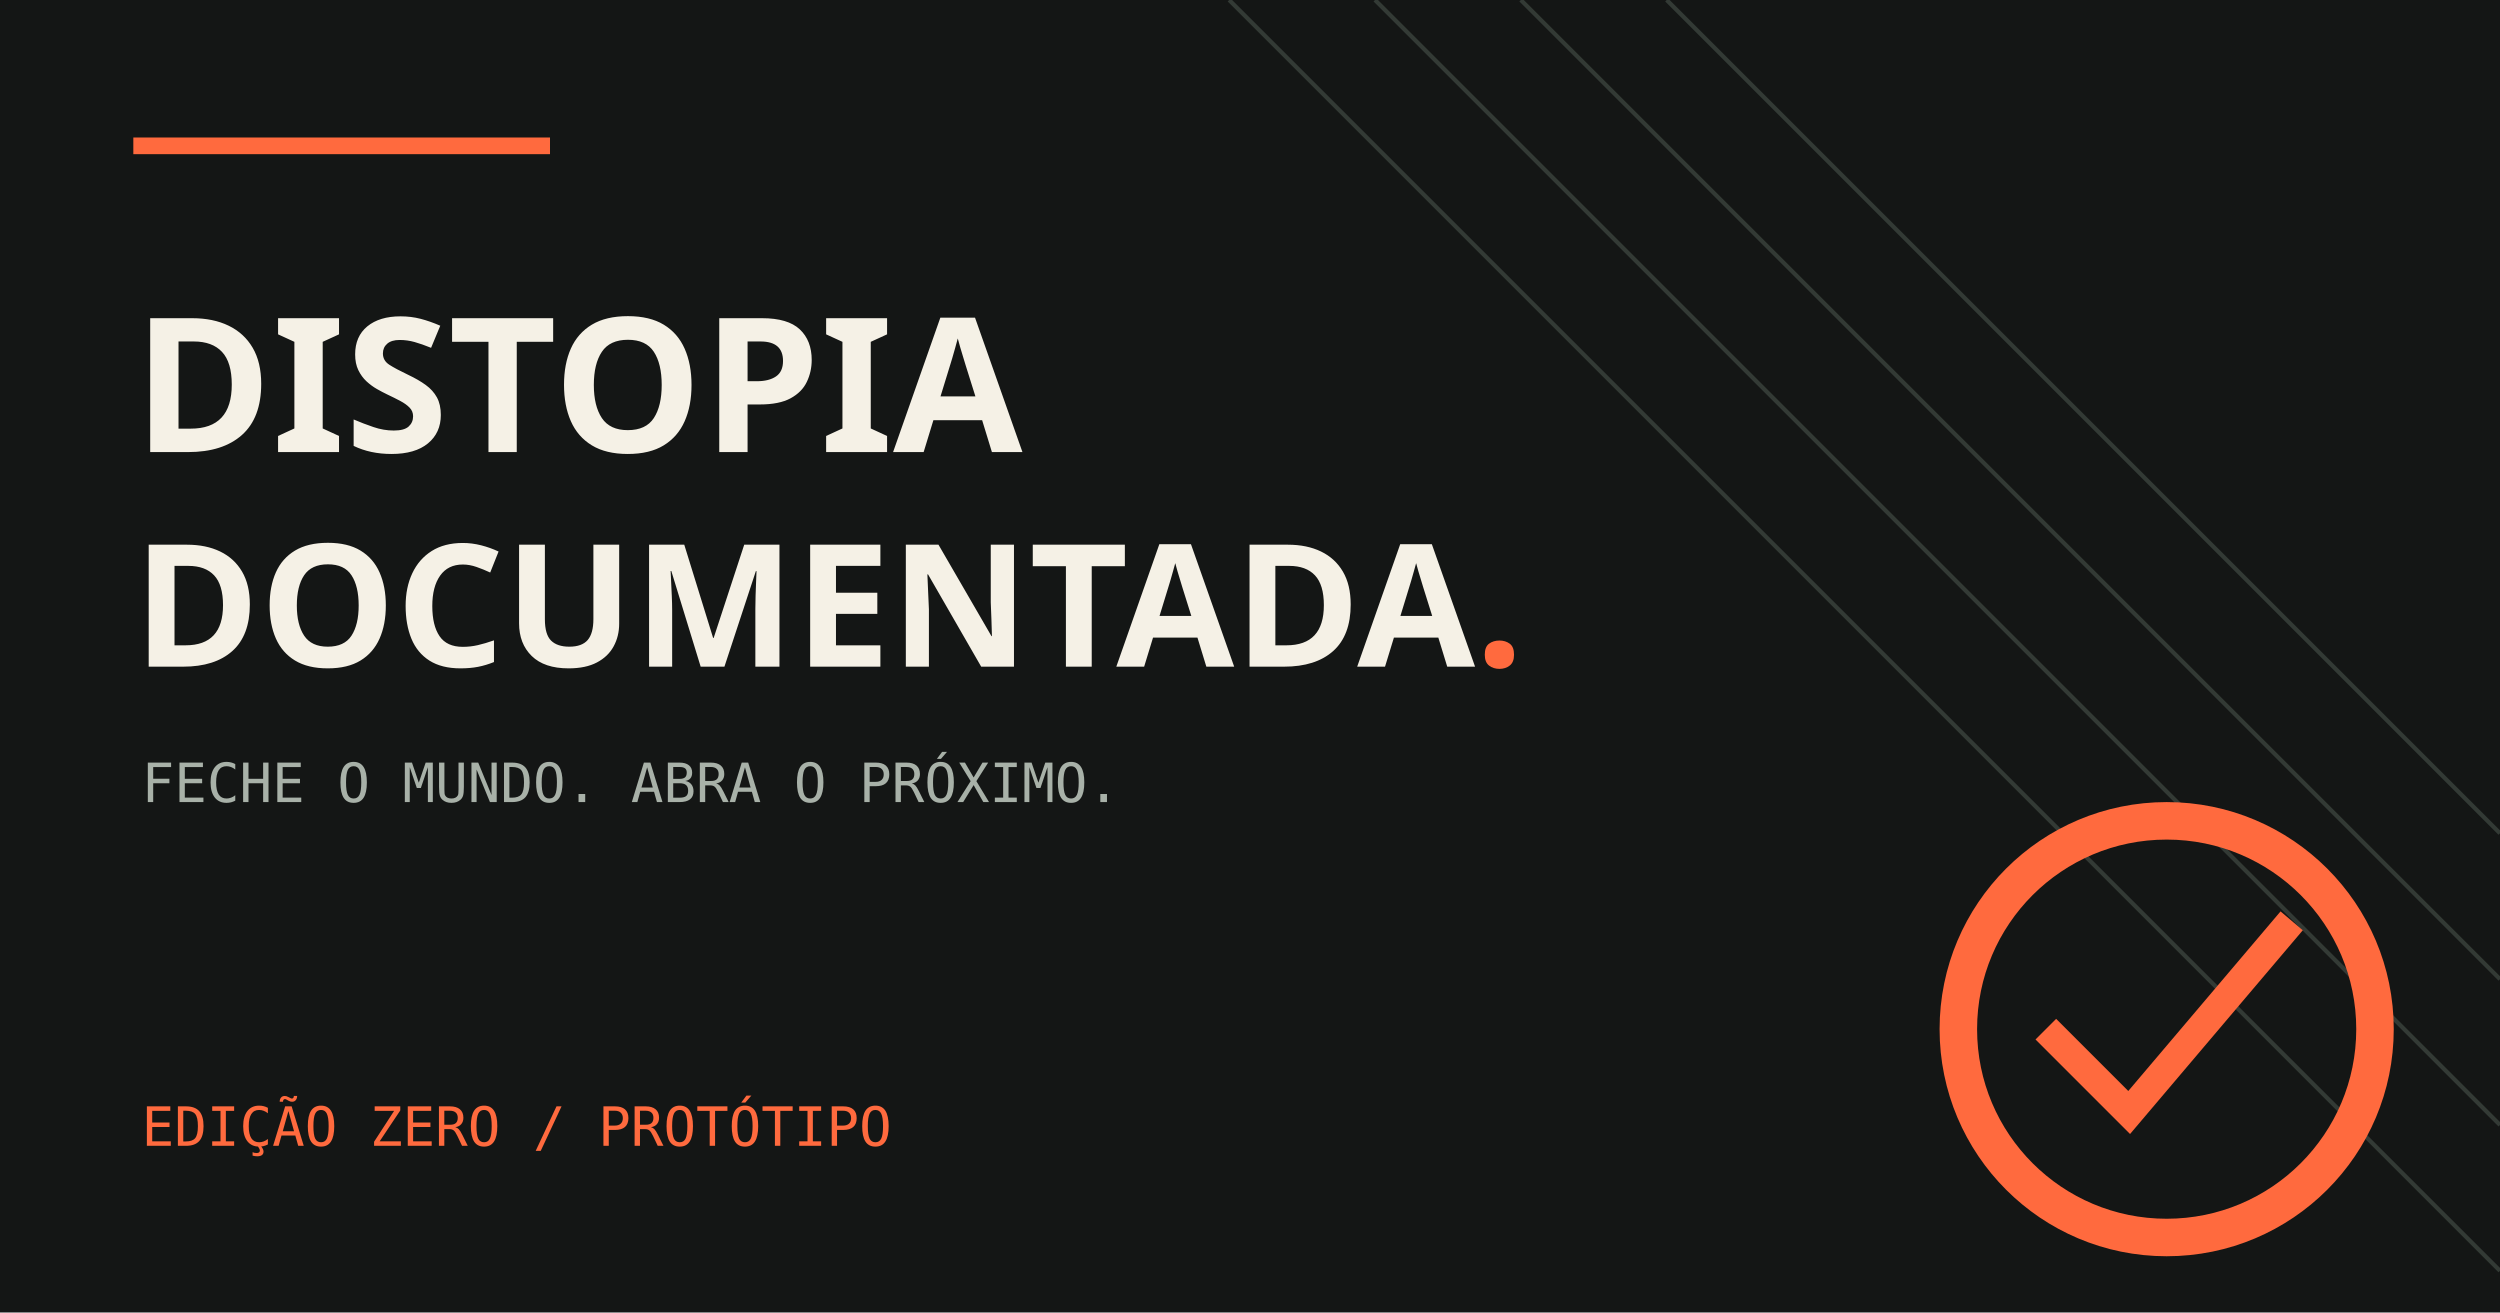
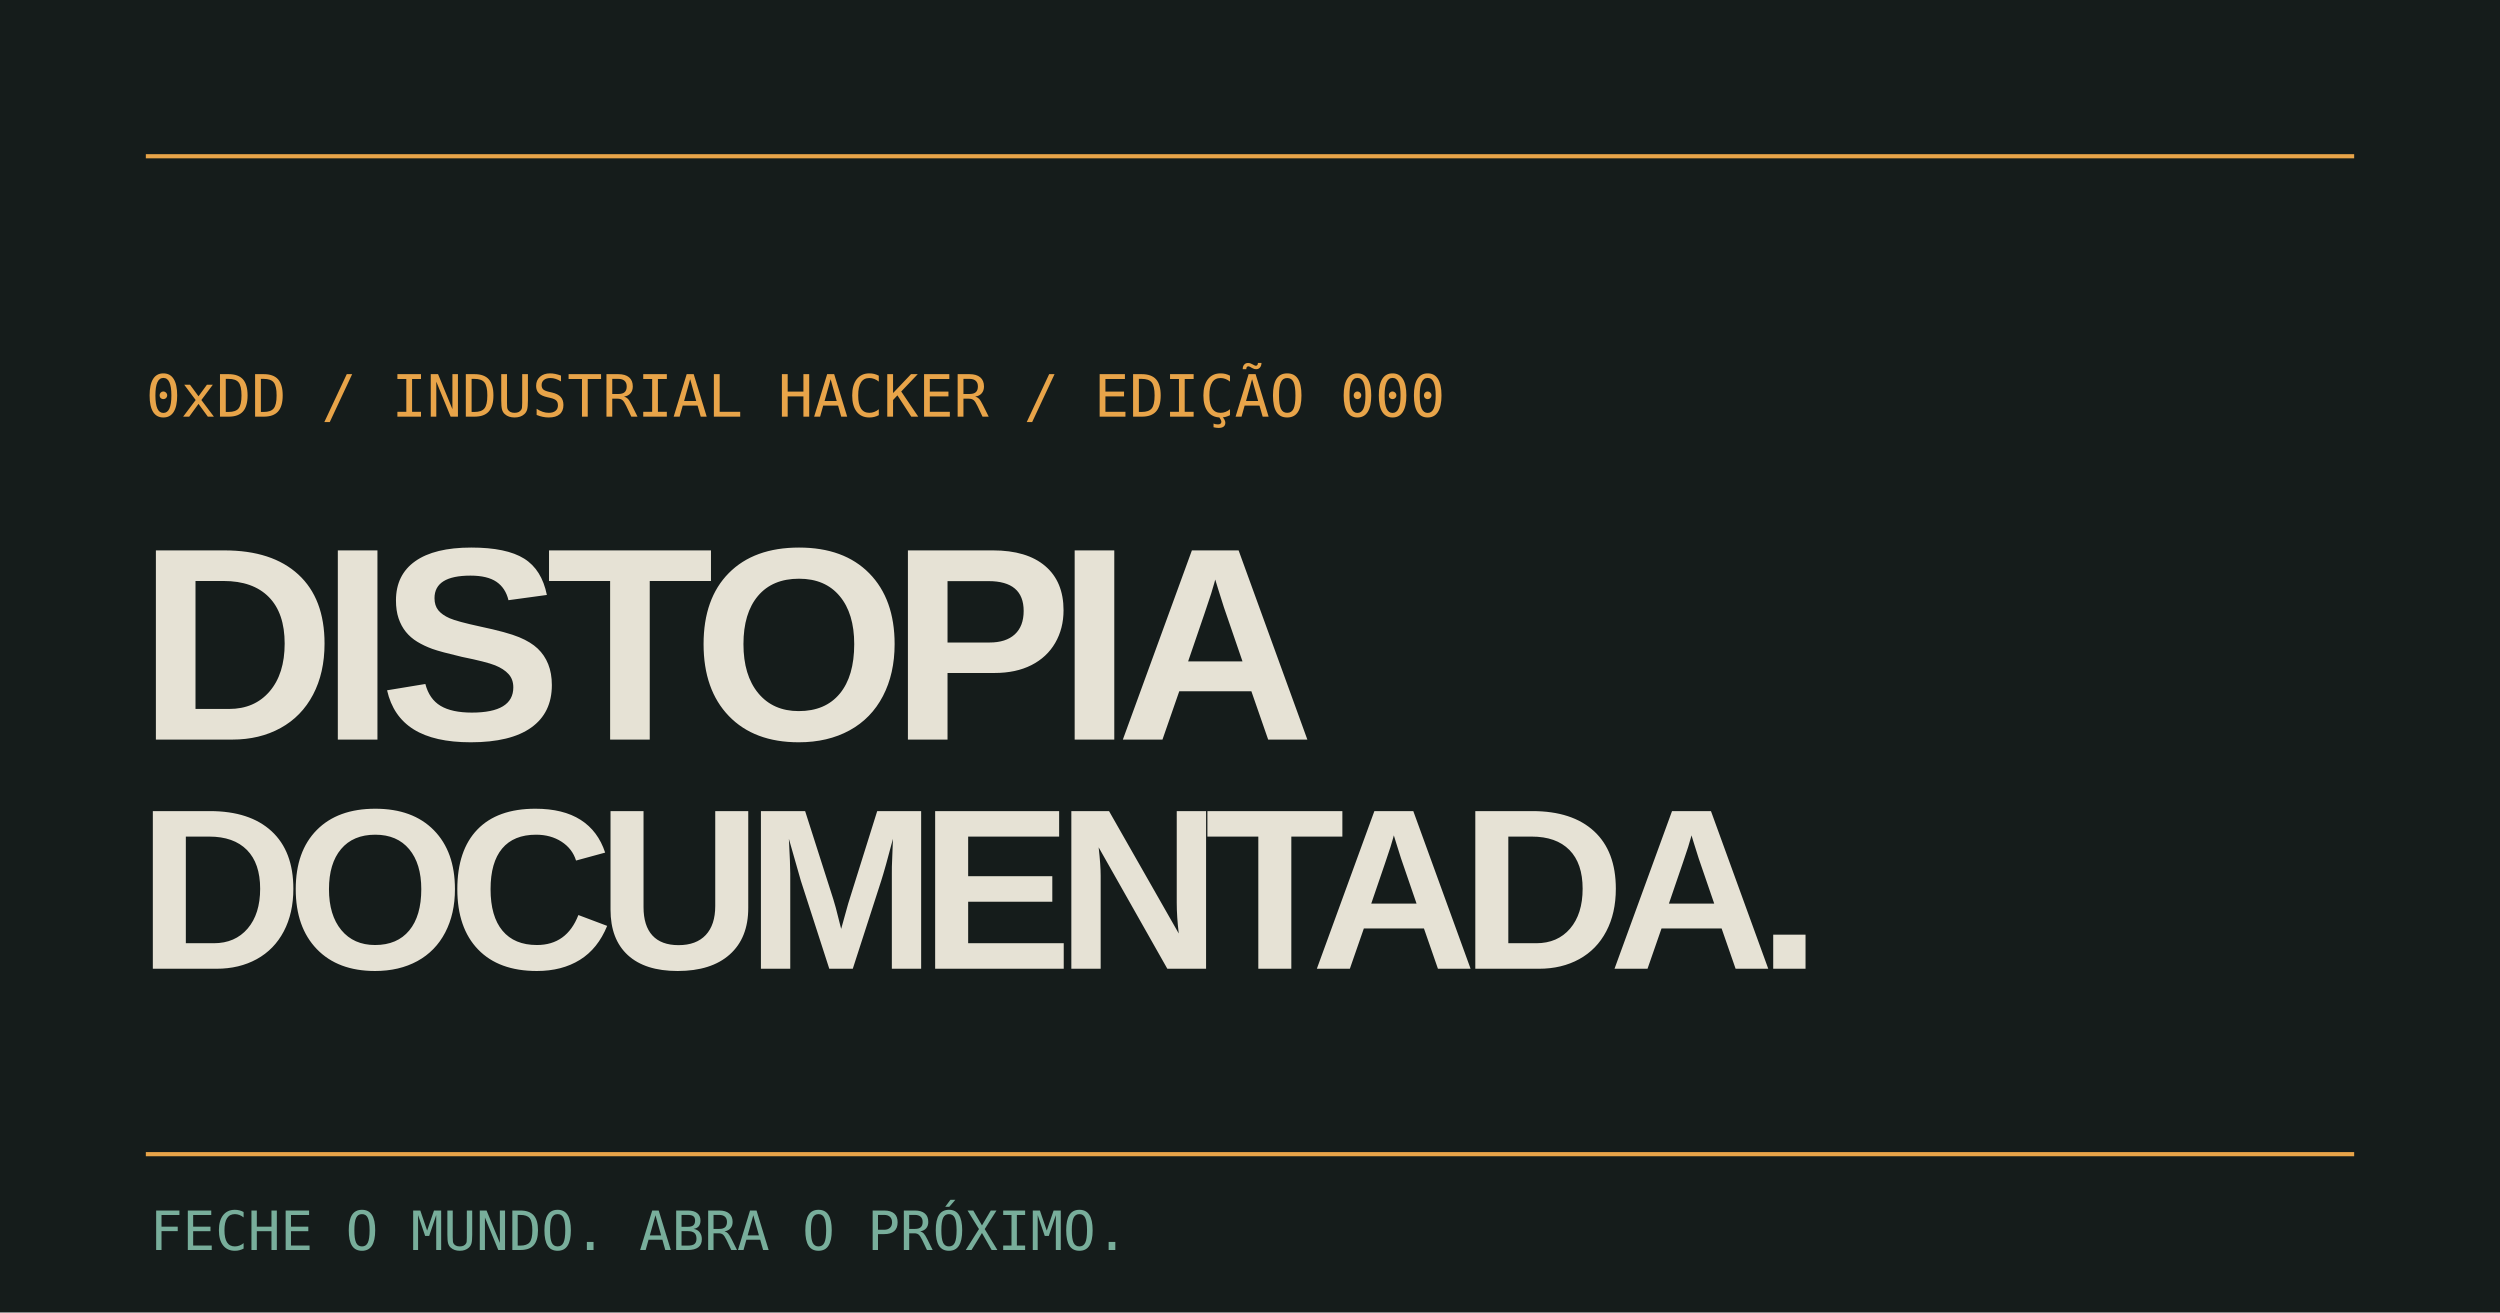
<svg xmlns="http://www.w3.org/2000/svg" width="1200" height="630" viewBox="0 0 1200 630">
-   <rect width="1200" height="630" fill="#141615" />
-   <path d="M800 0 1200 400M730 0 1200 470M660 0 1200 540M590 0 1200 610" stroke="#333a35" stroke-width="2" />
-   <rect x="64" y="66" width="200" height="8" fill="#ff6a3e" />
-   <text x="64" y="217" font-size="90" font-family="Arial Black, sans-serif" fill="#f5f1e6" font-weight="900">DISTOPIA</text>
-   <text x="64" y="320" font-size="82" font-family="Arial Black, sans-serif" fill="#f5f1e6" font-weight="900">DOCUMENTADA<tspan fill="#ff6a3e">.</tspan>
-   </text>
-   <text x="68" y="385" font-family="monospace" font-size="26" fill="#a8b1a8">FECHE O MUNDO. ABRA O PRÓXIMO.</text>
-   <text x="68" y="550" font-family="monospace" font-size="26" fill="#ff6a3e">EDIÇÃO ZERO / PROTÓTIPO</text>
-   <circle cx="1040" cy="494" r="100" stroke="#ff6a3e" fill="none" stroke-width="18" />
-   <path d="m982 494 40 40 78-92" fill="none" stroke="#ff6a3e" stroke-width="14" />
+   <rect width="1200" height="630" fill="#151c1b" />
+   <path d="M70 75h1060M70 554h1060" stroke="#e8a449" stroke-width="2" />
+   <text x="70" y="200" fill="#e8a449" font-family="monospace" font-size="28">0xDD / INDUSTRIAL HACKER / EDIÇÃO 000</text>
+   <text x="66" y="355" fill="#e6e2d5" font-family="Arial,sans-serif" font-size="132" font-weight="900" letter-spacing="-8">DISTOPIA</text>
+   <text x="66" y="465" fill="#e6e2d5" font-family="Arial,sans-serif" font-size="110" font-weight="900" letter-spacing="-8">DOCUMENTADA.</text>
+   <text x="72" y="600" fill="#78ae9b" font-family="monospace" font-size="26">FECHE O MUNDO. ABRA O PRÓXIMO.</text>
</svg>
